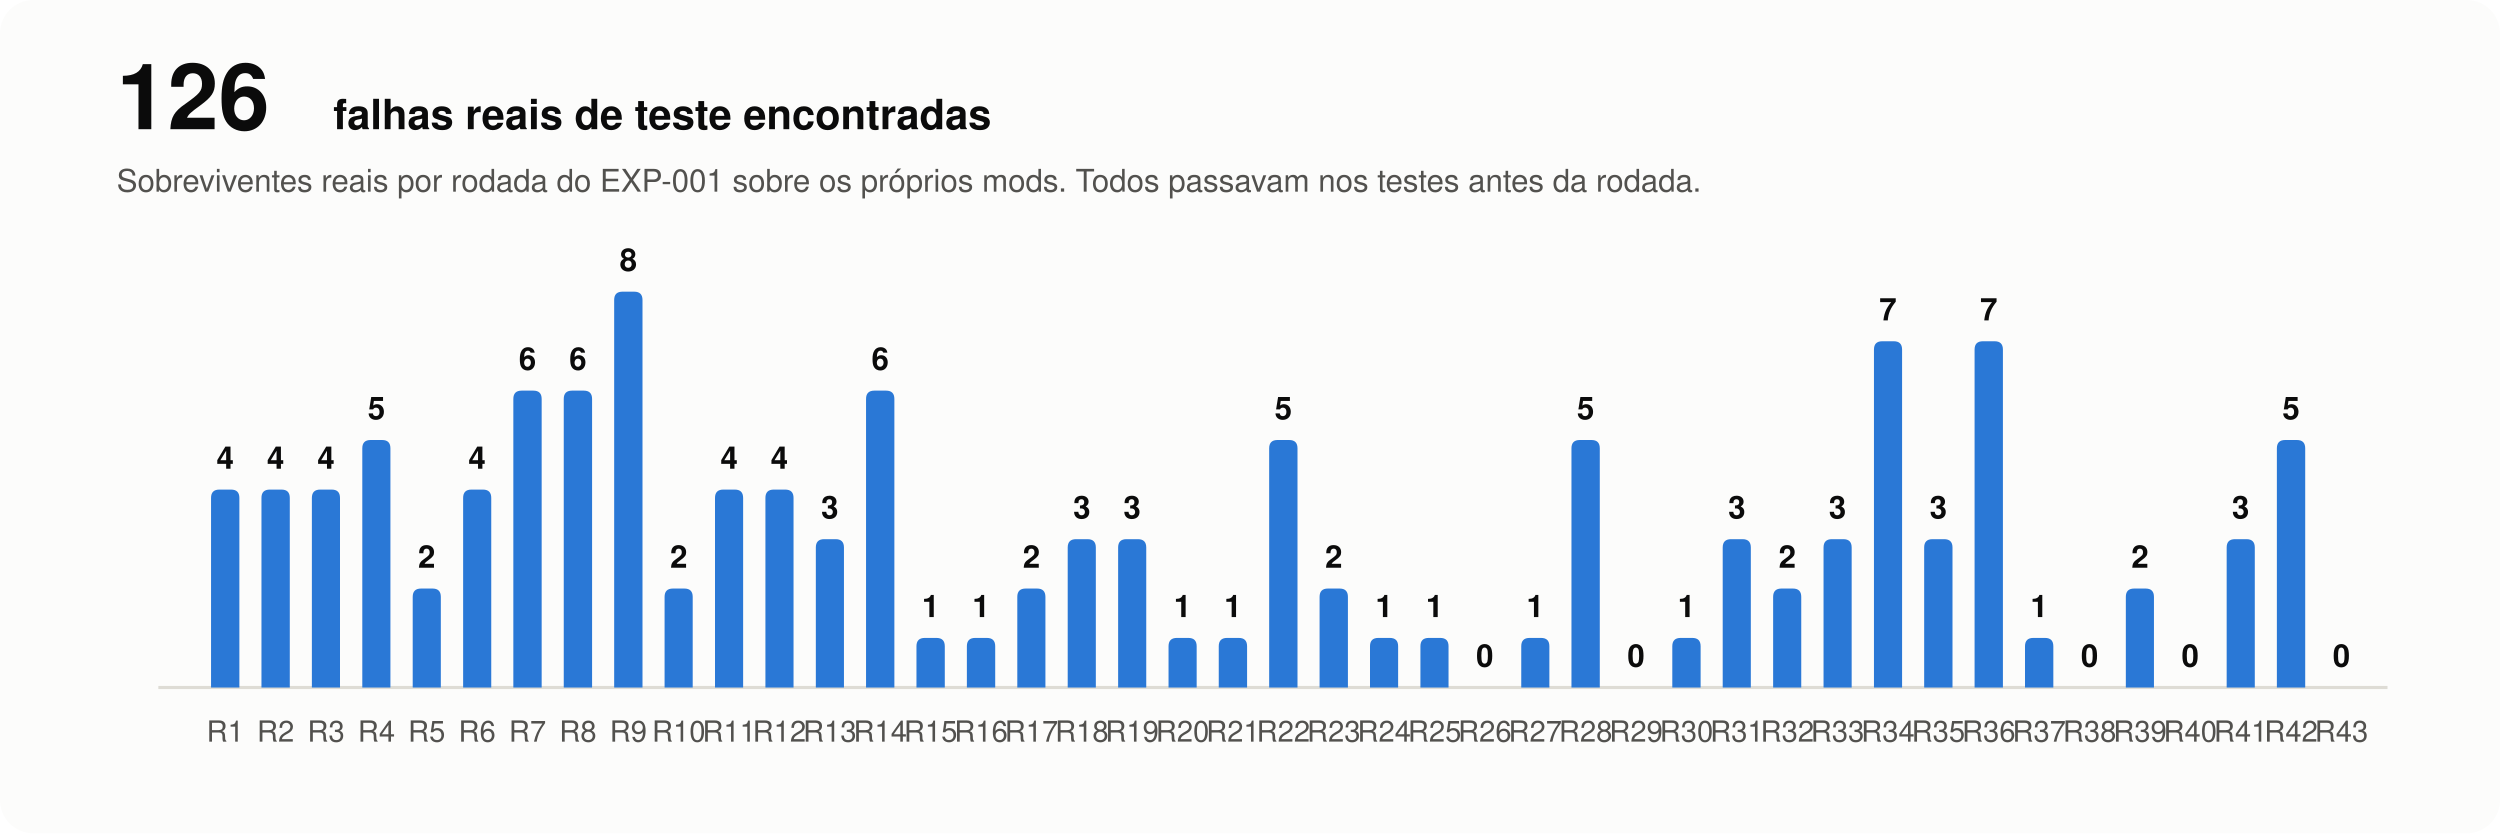
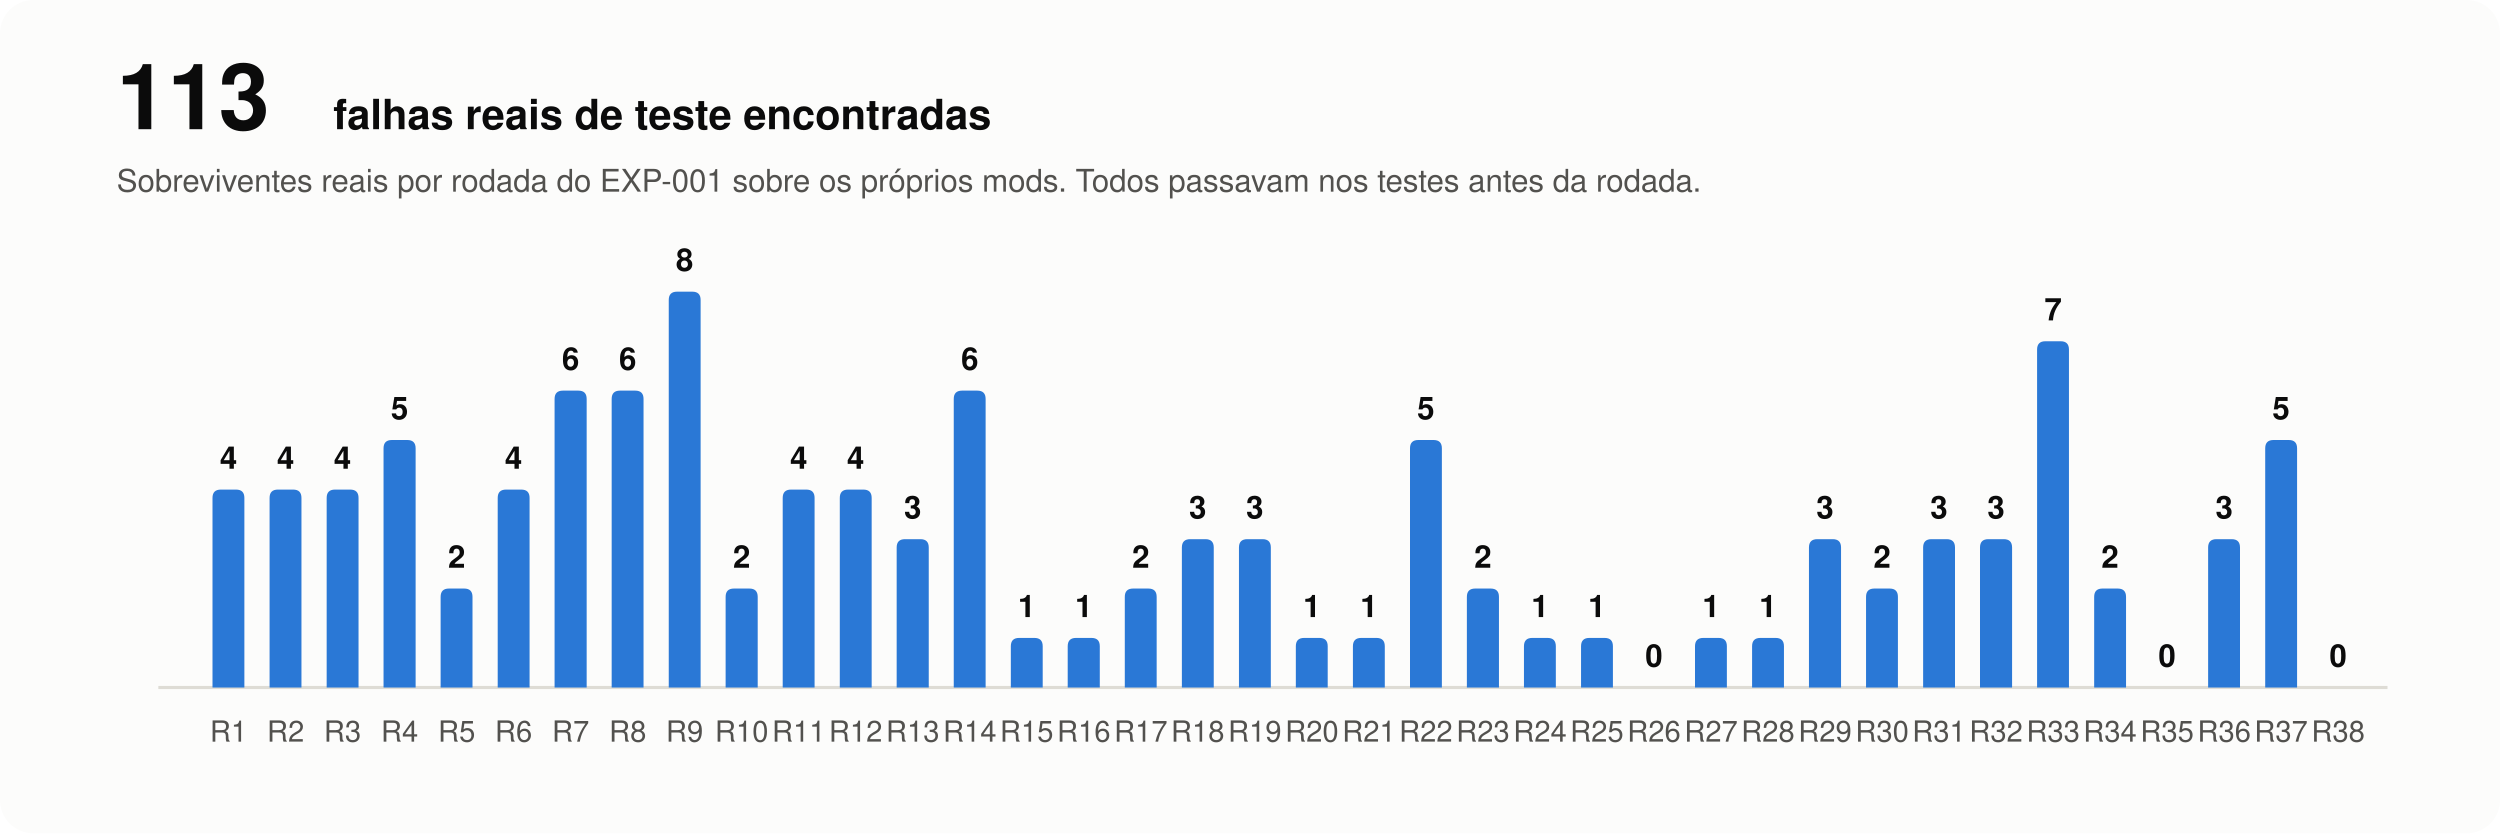
- <svg xmlns="http://www.w3.org/2000/svg" viewBox="0 0 1200 400" width="1200" height="400" role="img" aria-label="126 falhas reais de teste encontradas em 43 rodadas" font-family="ui-sans-serif, -apple-system, 'Segoe UI', Helvetica, Arial, sans-serif">
+ <svg xmlns="http://www.w3.org/2000/svg" viewBox="0 0 1200 400" width="1200" height="400" role="img" aria-label="113 falhas reais de teste encontradas em 38 rodadas" font-family="ui-sans-serif, -apple-system, 'Segoe UI', Helvetica, Arial, sans-serif">
  <style>
  .sup { fill: #fcfcfb; } .sup2 { fill: #f3f2ef; } .borda { stroke: #dedcd5; }
  .t1 { fill: #0b0b0b; } .t2 { fill: #52514e; } .t3 { fill: #8a887f; }
  .ac { fill: #2a78d6; } .acs { stroke: #2a78d6; } .acf { fill: #e8f1fb; }
  .ok { fill: #0f7a3d; } .okf { fill: #e3f3e8; }
  @media (prefers-color-scheme: dark) {
    .sup { fill: #1a1a19; } .sup2 { fill: #232322; } .borda { stroke: #3a3936; }
    .t1 { fill: #f0efec; } .t2 { fill: #c3c2b7; } .t3 { fill: #8f8d84; }
    .ac { fill: #3987e5; } .acs { stroke: #3987e5; } .acf { fill: #1d2c40; }
    .ok { fill: #4cc27a; } .okf { fill: #16301f; }
  }
  @media (prefers-reduced-motion: reduce) { * { animation: none !important; } }

  .barra { transform-box: fill-box; transform-origin: bottom; animation: cresce 1.1s cubic-bezier(.2,.8,.2,1); }
  @keyframes cresce { from { transform: scaleY(0); } to { transform: scaleY(1); } }
</style>
  <rect width="1200" height="400" rx="16" class="sup" />
-   <text x="56" y="62" font-size="44" font-weight="800" class="t1">126</text>
+   <text x="56" y="62" font-size="44" font-weight="800" class="t1">113</text>
  <text x="160" y="62" font-size="20" font-weight="700" class="t1">falhas reais de teste encontradas</text>
  <text x="56" y="92" font-size="15" class="t2">Sobreviventes reais por rodada do EXP-001 sobre os próprios mods. Todos passavam nos testes antes da rodada.</text>
  <line x1="76" y1="330" x2="1146" y2="330" class="borda" stroke-width="1.5" />
  <g class="barra">
-     <path d="M101.3,330 L101.3,239.0 Q101.3,235.0 105.3,235.0 L110.9,235.0 Q114.9,235.0 114.9,239.0 L114.9,330 Z" class="ac" />
-   </g>
-   <text x="108.1" y="225.0" font-size="15" font-weight="700" class="t1" text-anchor="middle">4</text>
-   <text x="108.1" y="356" font-size="14" class="t2" text-anchor="middle">R1</text>
-   <g class="barra">
-     <path d="M125.5,330 L125.5,239.0 Q125.5,235.0 129.5,235.0 L135.1,235.0 Q139.1,235.0 139.1,239.0 L139.1,330 Z" class="ac" />
-   </g>
-   <text x="132.3" y="225.0" font-size="15" font-weight="700" class="t1" text-anchor="middle">4</text>
-   <text x="132.3" y="356" font-size="14" class="t2" text-anchor="middle">R2</text>
-   <g class="barra">
-     <path d="M149.7,330 L149.7,239.0 Q149.7,235.0 153.7,235.0 L159.2,235.0 Q163.2,235.0 163.2,239.0 L163.2,330 Z" class="ac" />
-   </g>
-   <text x="156.5" y="225.0" font-size="15" font-weight="700" class="t1" text-anchor="middle">4</text>
-   <text x="156.5" y="356" font-size="14" class="t2" text-anchor="middle">R3</text>
-   <g class="barra">
-     <path d="M173.9,330 L173.9,215.2 Q173.9,211.2 177.9,211.2 L183.4,211.2 Q187.4,211.2 187.4,215.2 L187.4,330 Z" class="ac" />
-   </g>
-   <text x="180.7" y="201.2" font-size="15" font-weight="700" class="t1" text-anchor="middle">5</text>
-   <text x="180.7" y="356" font-size="14" class="t2" text-anchor="middle">R4</text>
-   <g class="barra">
-     <path d="M198.1,330 L198.1,286.5 Q198.1,282.5 202.1,282.5 L207.6,282.5 Q211.6,282.5 211.6,286.5 L211.6,330 Z" class="ac" />
-   </g>
-   <text x="204.8" y="272.5" font-size="15" font-weight="700" class="t1" text-anchor="middle">2</text>
-   <text x="204.8" y="356" font-size="14" class="t2" text-anchor="middle">R5</text>
-   <g class="barra">
-     <path d="M222.3,330 L222.3,239.0 Q222.3,235.0 226.3,235.0 L231.8,235.0 Q235.8,235.0 235.8,239.0 L235.8,330 Z" class="ac" />
-   </g>
-   <text x="229.0" y="225.0" font-size="15" font-weight="700" class="t1" text-anchor="middle">4</text>
-   <text x="229.0" y="356" font-size="14" class="t2" text-anchor="middle">R6</text>
-   <g class="barra">
-     <path d="M246.4,330 L246.4,191.5 Q246.4,187.5 250.4,187.5 L256.0,187.5 Q260.0,187.5 260.0,191.5 L260.0,330 Z" class="ac" />
-   </g>
-   <text x="253.2" y="177.5" font-size="15" font-weight="700" class="t1" text-anchor="middle">6</text>
-   <text x="253.2" y="356" font-size="14" class="t2" text-anchor="middle">R7</text>
-   <g class="barra">
-     <path d="M270.6,330 L270.6,191.5 Q270.6,187.5 274.6,187.5 L280.2,187.5 Q284.2,187.5 284.2,191.5 L284.2,330 Z" class="ac" />
-   </g>
-   <text x="277.4" y="177.5" font-size="15" font-weight="700" class="t1" text-anchor="middle">6</text>
-   <text x="277.4" y="356" font-size="14" class="t2" text-anchor="middle">R8</text>
-   <g class="barra">
-     <path d="M294.8,330 L294.8,144.0 Q294.8,140.0 298.8,140.0 L304.4,140.0 Q308.4,140.0 308.4,144.0 L308.4,330 Z" class="ac" />
-   </g>
-   <text x="301.6" y="130.0" font-size="15" font-weight="700" class="t1" text-anchor="middle">8</text>
-   <text x="301.6" y="356" font-size="14" class="t2" text-anchor="middle">R9</text>
-   <g class="barra">
-     <path d="M319.0,330 L319.0,286.5 Q319.0,282.5 323.0,282.5 L328.5,282.5 Q332.5,282.5 332.5,286.5 L332.5,330 Z" class="ac" />
-   </g>
-   <text x="325.8" y="272.5" font-size="15" font-weight="700" class="t1" text-anchor="middle">2</text>
-   <text x="325.8" y="356" font-size="14" class="t2" text-anchor="middle">R10</text>
-   <g class="barra">
-     <path d="M343.2,330 L343.2,239.0 Q343.2,235.0 347.2,235.0 L352.7,235.0 Q356.7,235.0 356.7,239.0 L356.7,330 Z" class="ac" />
-   </g>
-   <text x="350.0" y="225.0" font-size="15" font-weight="700" class="t1" text-anchor="middle">4</text>
-   <text x="350.0" y="356" font-size="14" class="t2" text-anchor="middle">R11</text>
-   <g class="barra">
-     <path d="M367.4,330 L367.4,239.0 Q367.4,235.0 371.4,235.0 L376.9,235.0 Q380.9,235.0 380.9,239.0 L380.9,330 Z" class="ac" />
-   </g>
-   <text x="374.1" y="225.0" font-size="15" font-weight="700" class="t1" text-anchor="middle">4</text>
-   <text x="374.1" y="356" font-size="14" class="t2" text-anchor="middle">R12</text>
-   <g class="barra">
-     <path d="M391.6,330 L391.6,262.8 Q391.6,258.8 395.6,258.8 L401.1,258.8 Q405.1,258.8 405.1,262.8 L405.1,330 Z" class="ac" />
-   </g>
-   <text x="398.3" y="248.8" font-size="15" font-weight="700" class="t1" text-anchor="middle">3</text>
-   <text x="398.3" y="356" font-size="14" class="t2" text-anchor="middle">R13</text>
-   <g class="barra">
-     <path d="M415.7,330 L415.7,191.5 Q415.7,187.5 419.7,187.5 L425.3,187.5 Q429.3,187.5 429.3,191.5 L429.3,330 Z" class="ac" />
-   </g>
-   <text x="422.5" y="177.5" font-size="15" font-weight="700" class="t1" text-anchor="middle">6</text>
-   <text x="422.5" y="356" font-size="14" class="t2" text-anchor="middle">R14</text>
-   <g class="barra">
-     <path d="M439.9,330 L439.9,310.2 Q439.9,306.2 443.9,306.2 L449.5,306.2 Q453.5,306.2 453.5,310.2 L453.5,330 Z" class="ac" />
-   </g>
-   <text x="446.7" y="296.2" font-size="15" font-weight="700" class="t1" text-anchor="middle">1</text>
-   <text x="446.7" y="356" font-size="14" class="t2" text-anchor="middle">R15</text>
-   <g class="barra">
-     <path d="M464.1,330 L464.1,310.2 Q464.1,306.2 468.1,306.2 L473.7,306.2 Q477.7,306.2 477.7,310.2 L477.7,330 Z" class="ac" />
-   </g>
-   <text x="470.9" y="296.2" font-size="15" font-weight="700" class="t1" text-anchor="middle">1</text>
-   <text x="470.9" y="356" font-size="14" class="t2" text-anchor="middle">R16</text>
-   <g class="barra">
-     <path d="M488.3,330 L488.3,286.5 Q488.3,282.5 492.3,282.5 L497.8,282.5 Q501.8,282.5 501.8,286.5 L501.8,330 Z" class="ac" />
-   </g>
-   <text x="495.1" y="272.5" font-size="15" font-weight="700" class="t1" text-anchor="middle">2</text>
-   <text x="495.1" y="356" font-size="14" class="t2" text-anchor="middle">R17</text>
-   <g class="barra">
-     <path d="M512.5,330 L512.5,262.8 Q512.5,258.8 516.5,258.8 L522.0,258.8 Q526.0,258.8 526.0,262.8 L526.0,330 Z" class="ac" />
-   </g>
-   <text x="519.3" y="248.8" font-size="15" font-weight="700" class="t1" text-anchor="middle">3</text>
-   <text x="519.3" y="356" font-size="14" class="t2" text-anchor="middle">R18</text>
-   <g class="barra">
-     <path d="M536.7,330 L536.7,262.8 Q536.7,258.8 540.7,258.8 L546.2,258.8 Q550.2,258.8 550.2,262.8 L550.2,330 Z" class="ac" />
-   </g>
-   <text x="543.4" y="248.8" font-size="15" font-weight="700" class="t1" text-anchor="middle">3</text>
-   <text x="543.4" y="356" font-size="14" class="t2" text-anchor="middle">R19</text>
-   <g class="barra">
-     <path d="M560.9,330 L560.9,310.2 Q560.9,306.2 564.9,306.2 L570.4,306.2 Q574.4,306.2 574.4,310.2 L574.4,330 Z" class="ac" />
-   </g>
-   <text x="567.6" y="296.2" font-size="15" font-weight="700" class="t1" text-anchor="middle">1</text>
-   <text x="567.6" y="356" font-size="14" class="t2" text-anchor="middle">R20</text>
-   <g class="barra">
-     <path d="M585.0,330 L585.0,310.2 Q585.0,306.2 589.0,306.2 L594.6,306.2 Q598.6,306.2 598.6,310.2 L598.6,330 Z" class="ac" />
-   </g>
-   <text x="591.8" y="296.2" font-size="15" font-weight="700" class="t1" text-anchor="middle">1</text>
-   <text x="591.8" y="356" font-size="14" class="t2" text-anchor="middle">R21</text>
-   <g class="barra">
-     <path d="M609.2,330 L609.2,215.2 Q609.2,211.2 613.2,211.2 L618.8,211.2 Q622.8,211.2 622.8,215.2 L622.8,330 Z" class="ac" />
-   </g>
-   <text x="616.0" y="201.2" font-size="15" font-weight="700" class="t1" text-anchor="middle">5</text>
-   <text x="616.0" y="356" font-size="14" class="t2" text-anchor="middle">R22</text>
-   <g class="barra">
-     <path d="M633.4,330 L633.4,286.5 Q633.4,282.5 637.4,282.5 L643.0,282.5 Q647.0,282.5 647.0,286.5 L647.0,330 Z" class="ac" />
-   </g>
-   <text x="640.2" y="272.5" font-size="15" font-weight="700" class="t1" text-anchor="middle">2</text>
-   <text x="640.2" y="356" font-size="14" class="t2" text-anchor="middle">R23</text>
-   <g class="barra">
-     <path d="M657.6,330 L657.6,310.2 Q657.6,306.2 661.6,306.2 L667.1,306.2 Q671.1,306.2 671.1,310.2 L671.1,330 Z" class="ac" />
-   </g>
-   <text x="664.4" y="296.2" font-size="15" font-weight="700" class="t1" text-anchor="middle">1</text>
-   <text x="664.4" y="356" font-size="14" class="t2" text-anchor="middle">R24</text>
-   <g class="barra">
-     <path d="M681.8,330 L681.8,310.2 Q681.8,306.2 685.8,306.2 L691.3,306.2 Q695.3,306.2 695.3,310.2 L695.3,330 Z" class="ac" />
-   </g>
-   <text x="688.6" y="296.2" font-size="15" font-weight="700" class="t1" text-anchor="middle">1</text>
-   <text x="688.6" y="356" font-size="14" class="t2" text-anchor="middle">R25</text>
-   <g class="barra">
-     <path d="M706.0,330 L706.0,330.0 Q706.0,330.0 706.0,330.0 L719.5,330.0 Q719.5,330.0 719.5,330.0 L719.5,330 Z" class="ac" />
-   </g>
-   <text x="712.7" y="320.0" font-size="15" font-weight="700" class="t1" text-anchor="middle">0</text>
-   <text x="712.7" y="356" font-size="14" class="t2" text-anchor="middle">R26</text>
-   <g class="barra">
-     <path d="M730.2,330 L730.2,310.2 Q730.2,306.2 734.2,306.2 L739.7,306.2 Q743.7,306.2 743.7,310.2 L743.7,330 Z" class="ac" />
-   </g>
-   <text x="736.9" y="296.2" font-size="15" font-weight="700" class="t1" text-anchor="middle">1</text>
-   <text x="736.9" y="356" font-size="14" class="t2" text-anchor="middle">R27</text>
-   <g class="barra">
-     <path d="M754.3,330 L754.3,215.2 Q754.3,211.2 758.3,211.2 L763.9,211.2 Q767.9,211.2 767.9,215.2 L767.9,330 Z" class="ac" />
-   </g>
-   <text x="761.1" y="201.2" font-size="15" font-weight="700" class="t1" text-anchor="middle">5</text>
-   <text x="761.1" y="356" font-size="14" class="t2" text-anchor="middle">R28</text>
-   <g class="barra">
-     <path d="M778.5,330 L778.5,330.0 Q778.5,330.0 778.5,330.0 L792.1,330.0 Q792.1,330.0 792.1,330.0 L792.1,330 Z" class="ac" />
-   </g>
-   <text x="785.3" y="320.0" font-size="15" font-weight="700" class="t1" text-anchor="middle">0</text>
-   <text x="785.3" y="356" font-size="14" class="t2" text-anchor="middle">R29</text>
-   <g class="barra">
-     <path d="M802.7,330 L802.7,310.2 Q802.7,306.2 806.7,306.2 L812.3,306.2 Q816.3,306.2 816.3,310.2 L816.3,330 Z" class="ac" />
-   </g>
-   <text x="809.5" y="296.2" font-size="15" font-weight="700" class="t1" text-anchor="middle">1</text>
-   <text x="809.5" y="356" font-size="14" class="t2" text-anchor="middle">R30</text>
-   <g class="barra">
-     <path d="M826.9,330 L826.9,262.8 Q826.9,258.8 830.9,258.8 L836.4,258.8 Q840.4,258.8 840.4,262.8 L840.4,330 Z" class="ac" />
-   </g>
-   <text x="833.7" y="248.8" font-size="15" font-weight="700" class="t1" text-anchor="middle">3</text>
-   <text x="833.7" y="356" font-size="14" class="t2" text-anchor="middle">R31</text>
-   <g class="barra">
-     <path d="M851.1,330 L851.1,286.5 Q851.1,282.5 855.1,282.5 L860.6,282.5 Q864.6,282.5 864.6,286.5 L864.6,330 Z" class="ac" />
-   </g>
-   <text x="857.9" y="272.5" font-size="15" font-weight="700" class="t1" text-anchor="middle">2</text>
-   <text x="857.9" y="356" font-size="14" class="t2" text-anchor="middle">R32</text>
-   <g class="barra">
-     <path d="M875.3,330 L875.3,262.8 Q875.3,258.8 879.3,258.8 L884.8,258.8 Q888.8,258.8 888.8,262.8 L888.8,330 Z" class="ac" />
-   </g>
-   <text x="882.0" y="248.8" font-size="15" font-weight="700" class="t1" text-anchor="middle">3</text>
-   <text x="882.0" y="356" font-size="14" class="t2" text-anchor="middle">R33</text>
-   <g class="barra">
-     <path d="M899.5,330 L899.5,167.8 Q899.5,163.8 903.5,163.8 L909.0,163.8 Q913.0,163.8 913.0,167.8 L913.0,330 Z" class="ac" />
-   </g>
-   <text x="906.2" y="153.8" font-size="15" font-weight="700" class="t1" text-anchor="middle">7</text>
-   <text x="906.2" y="356" font-size="14" class="t2" text-anchor="middle">R34</text>
-   <g class="barra">
-     <path d="M923.6,330 L923.6,262.8 Q923.6,258.8 927.6,258.8 L933.2,258.8 Q937.2,258.8 937.2,262.8 L937.2,330 Z" class="ac" />
-   </g>
-   <text x="930.4" y="248.8" font-size="15" font-weight="700" class="t1" text-anchor="middle">3</text>
-   <text x="930.4" y="356" font-size="14" class="t2" text-anchor="middle">R35</text>
-   <g class="barra">
-     <path d="M947.8,330 L947.8,167.8 Q947.8,163.8 951.8,163.8 L957.4,163.8 Q961.4,163.8 961.4,167.8 L961.4,330 Z" class="ac" />
-   </g>
-   <text x="954.6" y="153.8" font-size="15" font-weight="700" class="t1" text-anchor="middle">7</text>
-   <text x="954.6" y="356" font-size="14" class="t2" text-anchor="middle">R36</text>
-   <g class="barra">
-     <path d="M972.0,330 L972.0,310.2 Q972.0,306.2 976.0,306.2 L981.6,306.2 Q985.6,306.2 985.6,310.2 L985.6,330 Z" class="ac" />
-   </g>
-   <text x="978.8" y="296.2" font-size="15" font-weight="700" class="t1" text-anchor="middle">1</text>
-   <text x="978.8" y="356" font-size="14" class="t2" text-anchor="middle">R37</text>
-   <g class="barra">
-     <path d="M996.2,330 L996.2,330.0 Q996.2,330.0 996.2,330.0 L1009.7,330.0 Q1009.7,330.0 1009.7,330.0 L1009.7,330 Z" class="ac" />
-   </g>
-   <text x="1003.0" y="320.0" font-size="15" font-weight="700" class="t1" text-anchor="middle">0</text>
-   <text x="1003.0" y="356" font-size="14" class="t2" text-anchor="middle">R38</text>
-   <g class="barra">
-     <path d="M1020.4,330 L1020.4,286.5 Q1020.4,282.5 1024.4,282.5 L1029.9,282.5 Q1033.9,282.5 1033.9,286.5 L1033.9,330 Z" class="ac" />
-   </g>
-   <text x="1027.2" y="272.5" font-size="15" font-weight="700" class="t1" text-anchor="middle">2</text>
-   <text x="1027.2" y="356" font-size="14" class="t2" text-anchor="middle">R39</text>
-   <g class="barra">
-     <path d="M1044.6,330 L1044.6,330.0 Q1044.6,330.0 1044.6,330.0 L1058.1,330.0 Q1058.1,330.0 1058.1,330.0 L1058.1,330 Z" class="ac" />
-   </g>
-   <text x="1051.3" y="320.0" font-size="15" font-weight="700" class="t1" text-anchor="middle">0</text>
-   <text x="1051.3" y="356" font-size="14" class="t2" text-anchor="middle">R40</text>
-   <g class="barra">
-     <path d="M1068.8,330 L1068.8,262.8 Q1068.8,258.8 1072.8,258.8 L1078.3,258.8 Q1082.3,258.8 1082.3,262.8 L1082.3,330 Z" class="ac" />
-   </g>
-   <text x="1075.5" y="248.8" font-size="15" font-weight="700" class="t1" text-anchor="middle">3</text>
-   <text x="1075.5" y="356" font-size="14" class="t2" text-anchor="middle">R41</text>
-   <g class="barra">
-     <path d="M1092.9,330 L1092.9,215.2 Q1092.9,211.2 1096.9,211.2 L1102.5,211.2 Q1106.5,211.2 1106.5,215.2 L1106.5,330 Z" class="ac" />
-   </g>
-   <text x="1099.7" y="201.2" font-size="15" font-weight="700" class="t1" text-anchor="middle">5</text>
-   <text x="1099.7" y="356" font-size="14" class="t2" text-anchor="middle">R42</text>
-   <g class="barra">
-     <path d="M1117.1,330 L1117.1,330.0 Q1117.1,330.0 1117.1,330.0 L1130.7,330.0 Q1130.7,330.0 1130.7,330.0 L1130.7,330 Z" class="ac" />
-   </g>
-   <text x="1123.9" y="320.0" font-size="15" font-weight="700" class="t1" text-anchor="middle">0</text>
-   <text x="1123.9" y="356" font-size="14" class="t2" text-anchor="middle">R43</text>
+     <path d="M102.0,330 L102.0,239.0 Q102.0,235.0 106.0,235.0 L113.3,235.0 Q117.3,235.0 117.3,239.0 L117.3,330 Z" class="ac" />
+   </g>
+   <text x="109.7" y="225.0" font-size="15" font-weight="700" class="t1" text-anchor="middle">4</text>
+   <text x="109.7" y="356" font-size="14" class="t2" text-anchor="middle">R1</text>
+   <g class="barra">
+     <path d="M129.4,330 L129.4,239.0 Q129.4,235.0 133.4,235.0 L140.7,235.0 Q144.7,235.0 144.7,239.0 L144.7,330 Z" class="ac" />
+   </g>
+   <text x="137.1" y="225.0" font-size="15" font-weight="700" class="t1" text-anchor="middle">4</text>
+   <text x="137.1" y="356" font-size="14" class="t2" text-anchor="middle">R2</text>
+   <g class="barra">
+     <path d="M156.8,330 L156.8,239.0 Q156.8,235.0 160.8,235.0 L168.1,235.0 Q172.1,235.0 172.1,239.0 L172.1,330 Z" class="ac" />
+   </g>
+   <text x="164.4" y="225.0" font-size="15" font-weight="700" class="t1" text-anchor="middle">4</text>
+   <text x="164.4" y="356" font-size="14" class="t2" text-anchor="middle">R3</text>
+   <g class="barra">
+     <path d="M184.1,330 L184.1,215.2 Q184.1,211.2 188.1,211.2 L195.5,211.2 Q199.5,211.2 199.5,215.2 L199.5,330 Z" class="ac" />
+   </g>
+   <text x="191.8" y="201.2" font-size="15" font-weight="700" class="t1" text-anchor="middle">5</text>
+   <text x="191.8" y="356" font-size="14" class="t2" text-anchor="middle">R4</text>
+   <g class="barra">
+     <path d="M211.5,330 L211.5,286.5 Q211.5,282.5 215.5,282.5 L222.8,282.5 Q226.8,282.5 226.8,286.5 L226.8,330 Z" class="ac" />
+   </g>
+   <text x="219.2" y="272.5" font-size="15" font-weight="700" class="t1" text-anchor="middle">2</text>
+   <text x="219.2" y="356" font-size="14" class="t2" text-anchor="middle">R5</text>
+   <g class="barra">
+     <path d="M238.9,330 L238.9,239.0 Q238.9,235.0 242.9,235.0 L250.2,235.0 Q254.2,235.0 254.2,239.0 L254.2,330 Z" class="ac" />
+   </g>
+   <text x="246.5" y="225.0" font-size="15" font-weight="700" class="t1" text-anchor="middle">4</text>
+   <text x="246.5" y="356" font-size="14" class="t2" text-anchor="middle">R6</text>
+   <g class="barra">
+     <path d="M266.2,330 L266.2,191.5 Q266.2,187.5 270.2,187.5 L277.6,187.5 Q281.6,187.5 281.6,191.5 L281.6,330 Z" class="ac" />
+   </g>
+   <text x="273.9" y="177.5" font-size="15" font-weight="700" class="t1" text-anchor="middle">6</text>
+   <text x="273.9" y="356" font-size="14" class="t2" text-anchor="middle">R7</text>
+   <g class="barra">
+     <path d="M293.6,330 L293.6,191.5 Q293.6,187.5 297.6,187.5 L304.9,187.5 Q308.9,187.5 308.9,191.5 L308.9,330 Z" class="ac" />
+   </g>
+   <text x="301.3" y="177.5" font-size="15" font-weight="700" class="t1" text-anchor="middle">6</text>
+   <text x="301.3" y="356" font-size="14" class="t2" text-anchor="middle">R8</text>
+   <g class="barra">
+     <path d="M321.0,330 L321.0,144.0 Q321.0,140.0 325.0,140.0 L332.3,140.0 Q336.3,140.0 336.3,144.0 L336.3,330 Z" class="ac" />
+   </g>
+   <text x="328.6" y="130.0" font-size="15" font-weight="700" class="t1" text-anchor="middle">8</text>
+   <text x="328.6" y="356" font-size="14" class="t2" text-anchor="middle">R9</text>
+   <g class="barra">
+     <path d="M348.3,330 L348.3,286.5 Q348.3,282.5 352.3,282.5 L359.7,282.5 Q363.7,282.5 363.7,286.5 L363.7,330 Z" class="ac" />
+   </g>
+   <text x="356.0" y="272.5" font-size="15" font-weight="700" class="t1" text-anchor="middle">2</text>
+   <text x="356.0" y="356" font-size="14" class="t2" text-anchor="middle">R10</text>
+   <g class="barra">
+     <path d="M375.7,330 L375.7,239.0 Q375.7,235.0 379.7,235.0 L387.0,235.0 Q391.0,235.0 391.0,239.0 L391.0,330 Z" class="ac" />
+   </g>
+   <text x="383.4" y="225.0" font-size="15" font-weight="700" class="t1" text-anchor="middle">4</text>
+   <text x="383.4" y="356" font-size="14" class="t2" text-anchor="middle">R11</text>
+   <g class="barra">
+     <path d="M403.1,330 L403.1,239.0 Q403.1,235.0 407.1,235.0 L414.4,235.0 Q418.4,235.0 418.4,239.0 L418.4,330 Z" class="ac" />
+   </g>
+   <text x="410.7" y="225.0" font-size="15" font-weight="700" class="t1" text-anchor="middle">4</text>
+   <text x="410.7" y="356" font-size="14" class="t2" text-anchor="middle">R12</text>
+   <g class="barra">
+     <path d="M430.4,330 L430.4,262.8 Q430.4,258.8 434.4,258.8 L441.8,258.8 Q445.8,258.8 445.8,262.8 L445.8,330 Z" class="ac" />
+   </g>
+   <text x="438.1" y="248.8" font-size="15" font-weight="700" class="t1" text-anchor="middle">3</text>
+   <text x="438.1" y="356" font-size="14" class="t2" text-anchor="middle">R13</text>
+   <g class="barra">
+     <path d="M457.8,330 L457.8,191.5 Q457.8,187.5 461.8,187.5 L469.1,187.5 Q473.1,187.5 473.1,191.5 L473.1,330 Z" class="ac" />
+   </g>
+   <text x="465.5" y="177.5" font-size="15" font-weight="700" class="t1" text-anchor="middle">6</text>
+   <text x="465.5" y="356" font-size="14" class="t2" text-anchor="middle">R14</text>
+   <g class="barra">
+     <path d="M485.2,330 L485.2,310.2 Q485.2,306.2 489.2,306.2 L496.5,306.2 Q500.5,306.2 500.5,310.2 L500.5,330 Z" class="ac" />
+   </g>
+   <text x="492.8" y="296.2" font-size="15" font-weight="700" class="t1" text-anchor="middle">1</text>
+   <text x="492.8" y="356" font-size="14" class="t2" text-anchor="middle">R15</text>
+   <g class="barra">
+     <path d="M512.5,330 L512.5,310.2 Q512.5,306.2 516.5,306.2 L523.9,306.2 Q527.9,306.2 527.9,310.2 L527.9,330 Z" class="ac" />
+   </g>
+   <text x="520.2" y="296.2" font-size="15" font-weight="700" class="t1" text-anchor="middle">1</text>
+   <text x="520.2" y="356" font-size="14" class="t2" text-anchor="middle">R16</text>
+   <g class="barra">
+     <path d="M539.9,330 L539.9,286.5 Q539.9,282.5 543.9,282.5 L551.2,282.5 Q555.2,282.5 555.2,286.5 L555.2,330 Z" class="ac" />
+   </g>
+   <text x="547.6" y="272.5" font-size="15" font-weight="700" class="t1" text-anchor="middle">2</text>
+   <text x="547.6" y="356" font-size="14" class="t2" text-anchor="middle">R17</text>
+   <g class="barra">
+     <path d="M567.3,330 L567.3,262.8 Q567.3,258.8 571.3,258.8 L578.6,258.8 Q582.6,258.8 582.6,262.8 L582.6,330 Z" class="ac" />
+   </g>
+   <text x="574.9" y="248.8" font-size="15" font-weight="700" class="t1" text-anchor="middle">3</text>
+   <text x="574.9" y="356" font-size="14" class="t2" text-anchor="middle">R18</text>
+   <g class="barra">
+     <path d="M594.7,330 L594.7,262.8 Q594.7,258.8 598.7,258.8 L606.0,258.8 Q610.0,258.8 610.0,262.8 L610.0,330 Z" class="ac" />
+   </g>
+   <text x="602.3" y="248.8" font-size="15" font-weight="700" class="t1" text-anchor="middle">3</text>
+   <text x="602.3" y="356" font-size="14" class="t2" text-anchor="middle">R19</text>
+   <g class="barra">
+     <path d="M622.0,330 L622.0,310.2 Q622.0,306.2 626.0,306.2 L633.3,306.2 Q637.3,306.2 637.3,310.2 L637.3,330 Z" class="ac" />
+   </g>
+   <text x="629.7" y="296.2" font-size="15" font-weight="700" class="t1" text-anchor="middle">1</text>
+   <text x="629.7" y="356" font-size="14" class="t2" text-anchor="middle">R20</text>
+   <g class="barra">
+     <path d="M649.4,330 L649.4,310.2 Q649.4,306.2 653.4,306.2 L660.7,306.2 Q664.7,306.2 664.7,310.2 L664.7,330 Z" class="ac" />
+   </g>
+   <text x="657.1" y="296.2" font-size="15" font-weight="700" class="t1" text-anchor="middle">1</text>
+   <text x="657.1" y="356" font-size="14" class="t2" text-anchor="middle">R21</text>
+   <g class="barra">
+     <path d="M676.8,330 L676.8,215.2 Q676.8,211.2 680.8,211.2 L688.1,211.2 Q692.1,211.2 692.1,215.2 L692.1,330 Z" class="ac" />
+   </g>
+   <text x="684.4" y="201.2" font-size="15" font-weight="700" class="t1" text-anchor="middle">5</text>
+   <text x="684.4" y="356" font-size="14" class="t2" text-anchor="middle">R22</text>
+   <g class="barra">
+     <path d="M704.1,330 L704.1,286.5 Q704.1,282.5 708.1,282.5 L715.5,282.5 Q719.5,282.5 719.5,286.5 L719.5,330 Z" class="ac" />
+   </g>
+   <text x="711.8" y="272.5" font-size="15" font-weight="700" class="t1" text-anchor="middle">2</text>
+   <text x="711.8" y="356" font-size="14" class="t2" text-anchor="middle">R23</text>
+   <g class="barra">
+     <path d="M731.5,330 L731.5,310.2 Q731.5,306.2 735.5,306.2 L742.8,306.2 Q746.8,306.2 746.8,310.2 L746.8,330 Z" class="ac" />
+   </g>
+   <text x="739.2" y="296.2" font-size="15" font-weight="700" class="t1" text-anchor="middle">1</text>
+   <text x="739.2" y="356" font-size="14" class="t2" text-anchor="middle">R24</text>
+   <g class="barra">
+     <path d="M758.9,330 L758.9,310.2 Q758.9,306.2 762.9,306.2 L770.2,306.2 Q774.2,306.2 774.2,310.2 L774.2,330 Z" class="ac" />
+   </g>
+   <text x="766.5" y="296.2" font-size="15" font-weight="700" class="t1" text-anchor="middle">1</text>
+   <text x="766.5" y="356" font-size="14" class="t2" text-anchor="middle">R25</text>
+   <g class="barra">
+     <path d="M786.2,330 L786.2,330.0 Q786.2,330.0 786.2,330.0 L801.6,330.0 Q801.6,330.0 801.6,330.0 L801.6,330 Z" class="ac" />
+   </g>
+   <text x="793.9" y="320.0" font-size="15" font-weight="700" class="t1" text-anchor="middle">0</text>
+   <text x="793.9" y="356" font-size="14" class="t2" text-anchor="middle">R26</text>
+   <g class="barra">
+     <path d="M813.6,330 L813.6,310.2 Q813.6,306.2 817.6,306.2 L824.9,306.2 Q828.9,306.2 828.9,310.2 L828.9,330 Z" class="ac" />
+   </g>
+   <text x="821.3" y="296.2" font-size="15" font-weight="700" class="t1" text-anchor="middle">1</text>
+   <text x="821.3" y="356" font-size="14" class="t2" text-anchor="middle">R27</text>
+   <g class="barra">
+     <path d="M841.0,330 L841.0,310.2 Q841.0,306.2 845.0,306.2 L852.3,306.2 Q856.3,306.2 856.3,310.2 L856.3,330 Z" class="ac" />
+   </g>
+   <text x="848.6" y="296.2" font-size="15" font-weight="700" class="t1" text-anchor="middle">1</text>
+   <text x="848.6" y="356" font-size="14" class="t2" text-anchor="middle">R28</text>
+   <g class="barra">
+     <path d="M868.3,330 L868.3,262.8 Q868.3,258.8 872.3,258.8 L879.7,258.8 Q883.7,258.8 883.7,262.8 L883.7,330 Z" class="ac" />
+   </g>
+   <text x="876.0" y="248.8" font-size="15" font-weight="700" class="t1" text-anchor="middle">3</text>
+   <text x="876.0" y="356" font-size="14" class="t2" text-anchor="middle">R29</text>
+   <g class="barra">
+     <path d="M895.7,330 L895.7,286.5 Q895.7,282.5 899.7,282.5 L907.0,282.5 Q911.0,282.5 911.0,286.5 L911.0,330 Z" class="ac" />
+   </g>
+   <text x="903.4" y="272.5" font-size="15" font-weight="700" class="t1" text-anchor="middle">2</text>
+   <text x="903.4" y="356" font-size="14" class="t2" text-anchor="middle">R30</text>
+   <g class="barra">
+     <path d="M923.1,330 L923.1,262.8 Q923.1,258.8 927.1,258.8 L934.4,258.8 Q938.4,258.8 938.4,262.8 L938.4,330 Z" class="ac" />
+   </g>
+   <text x="930.7" y="248.8" font-size="15" font-weight="700" class="t1" text-anchor="middle">3</text>
+   <text x="930.7" y="356" font-size="14" class="t2" text-anchor="middle">R31</text>
+   <g class="barra">
+     <path d="M950.4,330 L950.4,262.8 Q950.4,258.8 954.4,258.8 L961.8,258.8 Q965.8,258.8 965.8,262.8 L965.8,330 Z" class="ac" />
+   </g>
+   <text x="958.1" y="248.8" font-size="15" font-weight="700" class="t1" text-anchor="middle">3</text>
+   <text x="958.1" y="356" font-size="14" class="t2" text-anchor="middle">R32</text>
+   <g class="barra">
+     <path d="M977.8,330 L977.8,167.8 Q977.8,163.8 981.8,163.8 L989.1,163.8 Q993.1,163.8 993.1,167.8 L993.1,330 Z" class="ac" />
+   </g>
+   <text x="985.5" y="153.8" font-size="15" font-weight="700" class="t1" text-anchor="middle">7</text>
+   <text x="985.5" y="356" font-size="14" class="t2" text-anchor="middle">R33</text>
+   <g class="barra">
+     <path d="M1005.2,330 L1005.2,286.5 Q1005.2,282.5 1009.2,282.5 L1016.5,282.5 Q1020.5,282.5 1020.5,286.5 L1020.5,330 Z" class="ac" />
+   </g>
+   <text x="1012.8" y="272.5" font-size="15" font-weight="700" class="t1" text-anchor="middle">2</text>
+   <text x="1012.8" y="356" font-size="14" class="t2" text-anchor="middle">R34</text>
+   <g class="barra">
+     <path d="M1032.5,330 L1032.5,330.0 Q1032.5,330.0 1032.5,330.0 L1047.9,330.0 Q1047.9,330.0 1047.9,330.0 L1047.9,330 Z" class="ac" />
+   </g>
+   <text x="1040.2" y="320.0" font-size="15" font-weight="700" class="t1" text-anchor="middle">0</text>
+   <text x="1040.2" y="356" font-size="14" class="t2" text-anchor="middle">R35</text>
+   <g class="barra">
+     <path d="M1059.9,330 L1059.9,262.8 Q1059.9,258.8 1063.9,258.8 L1071.2,258.8 Q1075.2,258.8 1075.2,262.8 L1075.2,330 Z" class="ac" />
+   </g>
+   <text x="1067.6" y="248.8" font-size="15" font-weight="700" class="t1" text-anchor="middle">3</text>
+   <text x="1067.6" y="356" font-size="14" class="t2" text-anchor="middle">R36</text>
+   <g class="barra">
+     <path d="M1087.3,330 L1087.3,215.2 Q1087.3,211.2 1091.3,211.2 L1098.6,211.2 Q1102.6,211.2 1102.6,215.2 L1102.6,330 Z" class="ac" />
+   </g>
+   <text x="1094.9" y="201.2" font-size="15" font-weight="700" class="t1" text-anchor="middle">5</text>
+   <text x="1094.9" y="356" font-size="14" class="t2" text-anchor="middle">R37</text>
+   <g class="barra">
+     <path d="M1114.7,330 L1114.7,330.0 Q1114.7,330.0 1114.7,330.0 L1130.0,330.0 Q1130.0,330.0 1130.0,330.0 L1130.0,330 Z" class="ac" />
+   </g>
+   <text x="1122.3" y="320.0" font-size="15" font-weight="700" class="t1" text-anchor="middle">0</text>
+   <text x="1122.3" y="356" font-size="14" class="t2" text-anchor="middle">R38</text>
</svg>
